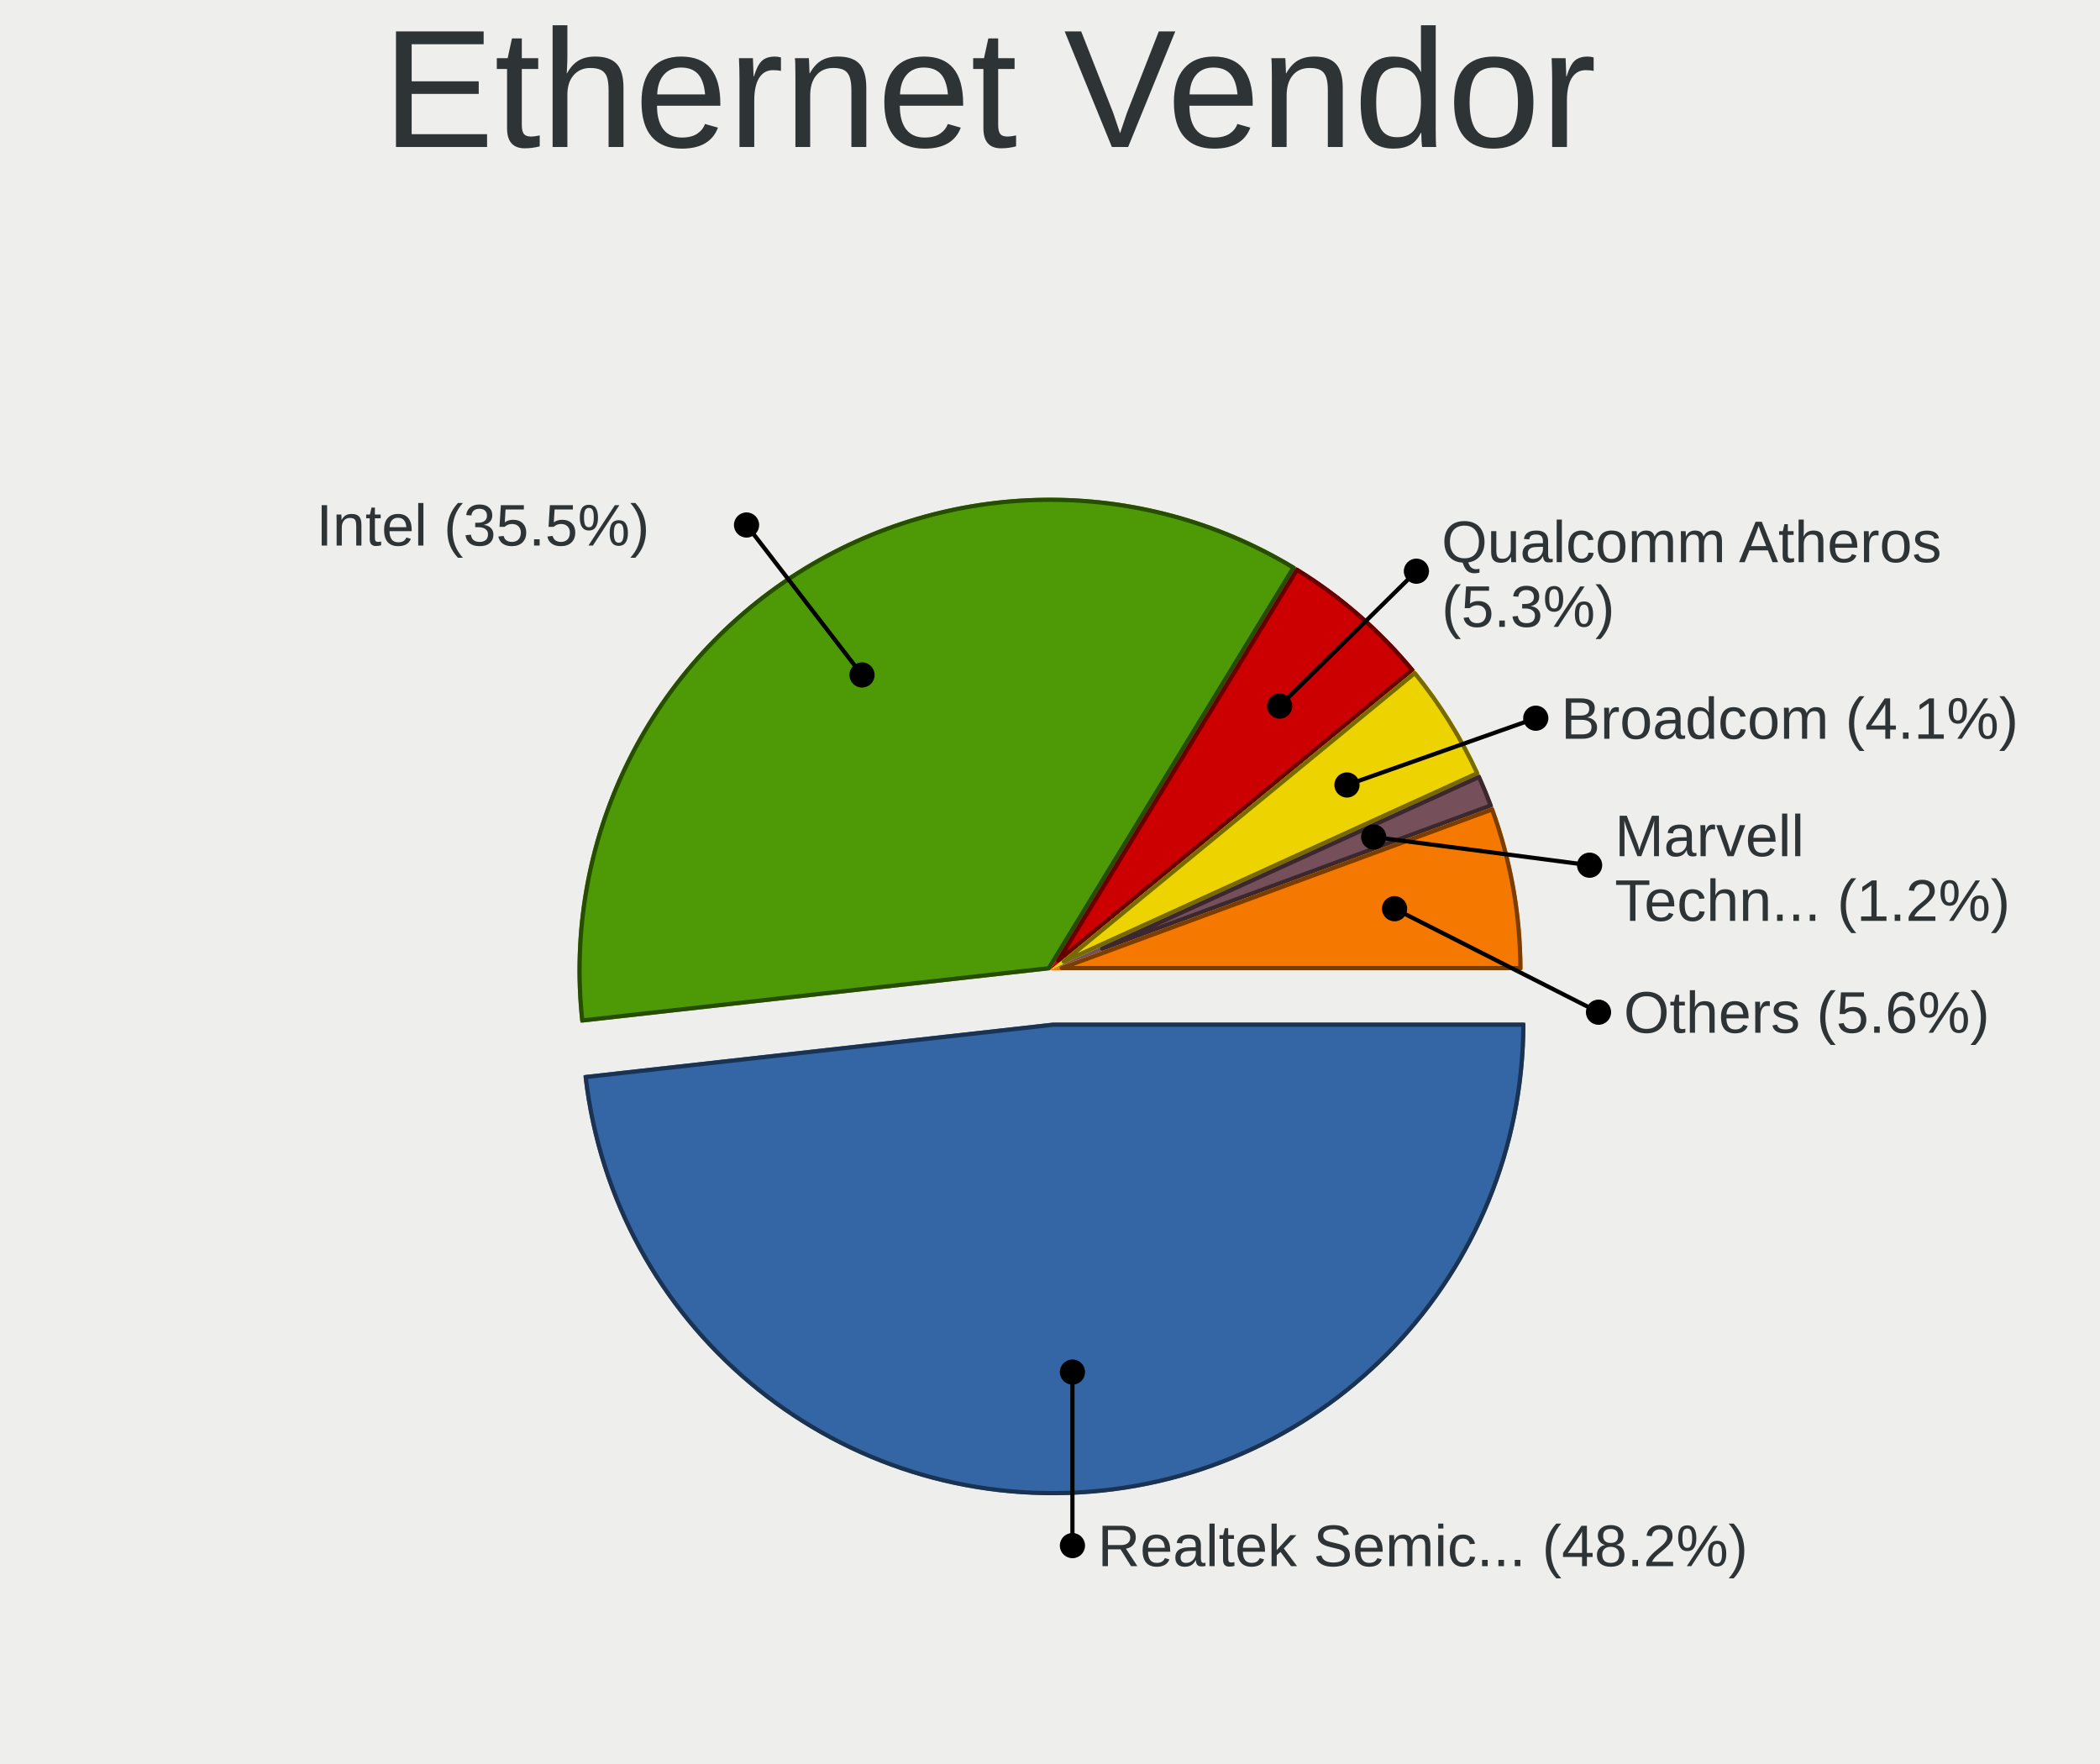
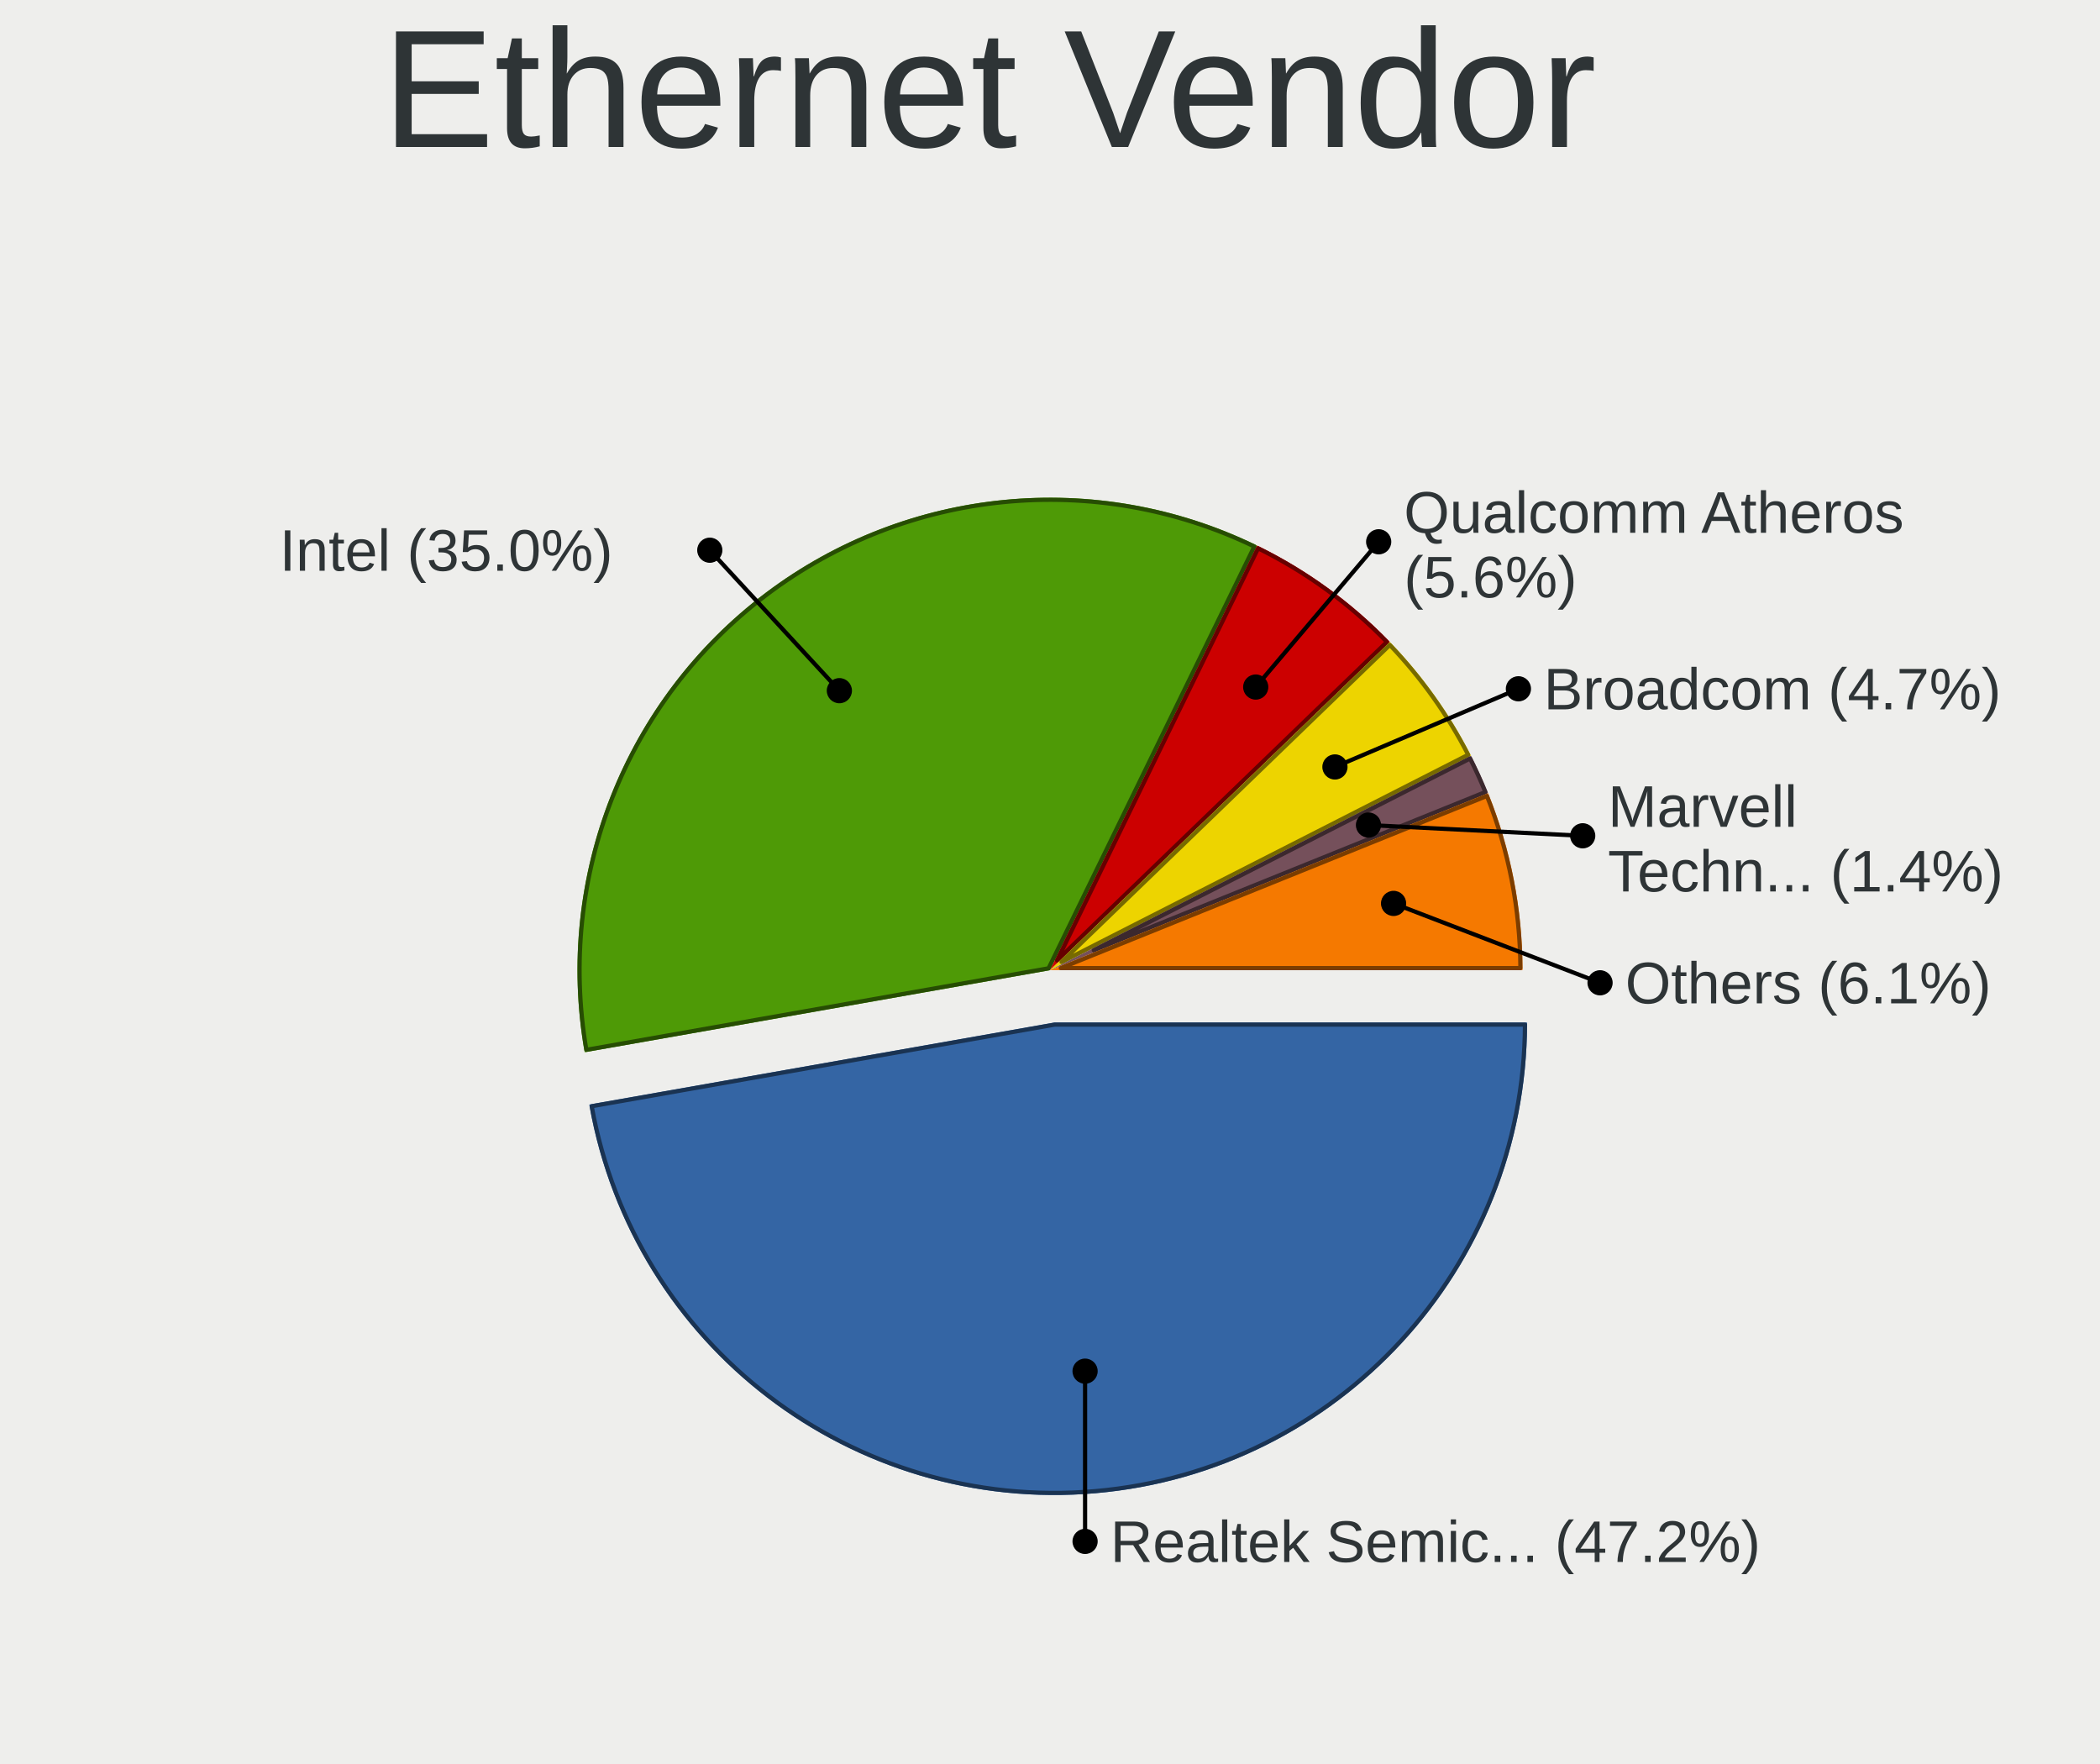
<svg xmlns="http://www.w3.org/2000/svg" width="500" height="420" version="1.0" id="ezcGraph">
  <defs />
  <g id="ezcGraphChart" color-rendering="optimizeQuality" shape-rendering="geometricPrecision" text-rendering="optimizeLegibility">
    <path d=" M 0,420 L 0,0 L 500,0 L 500,420 L 0,420 z " style="fill: #eeeeec; fill-opacity: 1.00; stroke: none;" id="ezcGraphPolygon_1" />
    <path d=" M 0,42 L 0,0 L 500,0 L 500,42 L 0,42 z " style="fill: #000000; fill-opacity: 0.00; stroke: none;" id="ezcGraphPolygon_2" />
-     <path d="M 250.70,243.48 L 363.20,243.48 A 112.50,112.50 0 0,1 138.90,256.00 z" style="fill: #3465a4; fill-opacity: 1.00; stroke: none; cursor: pointer;" id="ezcGraphCircleSector_4" />
-     <path d="M 250.72,243.98 L 362.70,243.98 A 112.00,112.00 0 0,1 139.45,256.44 z" style="fill: none; stroke: #1a3352; stroke-width: 1; stroke-opacity: 1.00; stroke-linecap: round; stroke-linejoin: round;" id="ezcGraphCircleSector_5" />
-     <path d="M 250.00,231.00 L 138.20,243.52 A 112.50,112.50 0 0,1 308.65,135.00 z" style="fill: #4e9a06; fill-opacity: 1.00; stroke: none; cursor: pointer;" id="ezcGraphCircleSector_6" />
-     <path d="M 249.70,230.53 L 138.64,242.97 A 112.00,112.00 0 0,1 307.96,135.16 z" style="fill: none; stroke: #274d03; stroke-width: 1; stroke-opacity: 1.00; stroke-linecap: round; stroke-linejoin: round;" id="ezcGraphCircleSector_7" />
-     <path d="M 250.00,231.00 L 308.65,135.00 A 112.50,112.50 0 0,1 336.92,159.58 z" style="fill: #cc0000; fill-opacity: 1.00; stroke: none; cursor: pointer;" id="ezcGraphCircleSector_8" />
-     <path d="M 251.97,228.73 L 308.81,135.68 A 112.00,112.00 0 0,1 336.22,159.51 z" style="fill: none; stroke: #660000; stroke-width: 1; stroke-opacity: 1.00; stroke-linecap: round; stroke-linejoin: round;" id="ezcGraphCircleSector_9" />
-     <path d="M 250.00,231.00 L 336.92,159.58 A 112.50,112.50 0 0,1 352.37,184.35 z" style="fill: #edd400; fill-opacity: 1.00; stroke: none; cursor: pointer;" id="ezcGraphCircleSector_10" />
-     <path d="M 253.27,228.96 L 336.85,160.28 A 112.00,112.00 0 0,1 351.71,184.10 z" style="fill: none; stroke: #776a00; stroke-width: 1; stroke-opacity: 1.00; stroke-linecap: round; stroke-linejoin: round;" id="ezcGraphCircleSector_11" />
-     <path d="M 250.00,231.00 L 352.37,184.35 A 112.50,112.50 0 0,1 355.56,192.09 z" style="fill: #75505b; fill-opacity: 1.00; stroke: none; cursor: pointer;" id="ezcGraphCircleSector_12" />
-     <path d="M 262.44,225.88 L 352.13,185.01 A 112.00,112.00 0 0,1 354.91,191.79 z" style="fill: none; stroke: #3b282e; stroke-width: 1; stroke-opacity: 1.00; stroke-linecap: round; stroke-linejoin: round;" id="ezcGraphCircleSector_13" />
-     <path d="M 250.00,231.00 L 355.56,192.09 A 112.50,112.50 0 0,1 362.50,231.00 z" style="fill: #f57900; fill-opacity: 1.00; stroke: none;" id="ezcGraphCircleSector_14" />
-     <path d="M 252.80,230.50 L 355.26,192.73 A 112.00,112.00 0 0,1 362.00,230.50 z" style="fill: none; stroke: #7b3d00; stroke-width: 1; stroke-opacity: 1.00; stroke-linecap: round; stroke-linejoin: round;" id="ezcGraphCircleSector_15" />
-     <path d=" M 205.243,160.706 L 177.75,125" style="fill: none; stroke: #000000; stroke-width: 1; stroke-opacity: 1.00; stroke-linecap: round; stroke-linejoin: round;" id="ezcGraphLine_16" />
-     <ellipse cx="205.243" cy="160.706" rx="3" ry="3" style="fill: #000000; fill-opacity: 1.00; stroke: none;" id="ezcGraphCircle_17" />
-     <ellipse cx="177.75" cy="125" rx="3" ry="3" style="fill: #000000; fill-opacity: 1.00; stroke: none;" id="ezcGraphCircle_18" />
-     <path d=" M 304.678,168.113 L 337.24,136" style="fill: none; stroke: #000000; stroke-width: 1; stroke-opacity: 1.00; stroke-linecap: round; stroke-linejoin: round;" id="ezcGraphLine_20" />
-     <ellipse cx="304.678" cy="168.113" rx="3" ry="3" style="fill: #000000; fill-opacity: 1.00; stroke: none;" id="ezcGraphCircle_21" />
-     <ellipse cx="337.24" cy="136" rx="3" ry="3" style="fill: #000000; fill-opacity: 1.00; stroke: none;" id="ezcGraphCircle_22" />
-     <path d=" M 320.707,186.899 L 365.659,171" style="fill: none; stroke: #000000; stroke-width: 1; stroke-opacity: 1.00; stroke-linecap: round; stroke-linejoin: round;" id="ezcGraphLine_24" />
-     <ellipse cx="320.707" cy="186.899" rx="3" ry="3" style="fill: #000000; fill-opacity: 1.00; stroke: none;" id="ezcGraphCircle_25" />
-     <ellipse cx="365.659" cy="171" rx="3" ry="3" style="fill: #000000; fill-opacity: 1.00; stroke: none;" id="ezcGraphCircle_26" />
-     <path d=" M 327.064,199.289 L 378.474,206" style="fill: none; stroke: #000000; stroke-width: 1; stroke-opacity: 1.00; stroke-linecap: round; stroke-linejoin: round;" id="ezcGraphLine_28" />
-     <ellipse cx="327.064" cy="199.289" rx="3" ry="3" style="fill: #000000; fill-opacity: 1.00; stroke: none;" id="ezcGraphCircle_29" />
-     <ellipse cx="378.474" cy="206" rx="3" ry="3" style="fill: #000000; fill-opacity: 1.00; stroke: none;" id="ezcGraphCircle_30" />
-     <path d=" M 332.037,216.36 L 380.599,241" style="fill: none; stroke: #000000; stroke-width: 1; stroke-opacity: 1.00; stroke-linecap: round; stroke-linejoin: round;" id="ezcGraphLine_32" />
-     <ellipse cx="332.037" cy="216.36" rx="3" ry="3" style="fill: #000000; fill-opacity: 1.00; stroke: none;" id="ezcGraphCircle_33" />
-     <ellipse cx="380.599" cy="241" rx="3" ry="3" style="fill: #000000; fill-opacity: 1.00; stroke: none;" id="ezcGraphCircle_34" />
-     <path d=" M 255.342,326.684 L 255.342,368" style="fill: none; stroke: #000000; stroke-width: 1; stroke-opacity: 1.00; stroke-linecap: round; stroke-linejoin: round;" id="ezcGraphLine_36" />
-     <ellipse cx="255.342" cy="326.684" rx="3" ry="3" style="fill: #000000; fill-opacity: 1.00; stroke: none;" id="ezcGraphCircle_37" />
-     <ellipse cx="255.342" cy="368" rx="3" ry="3" style="fill: #000000; fill-opacity: 1.00; stroke: none;" id="ezcGraphCircle_38" />
+     <path d="M 251.09,243.45 L 363.59,243.45 A 112.50,112.50 0 0,1 140.30,262.99 z" style="fill: #3465a4; fill-opacity: 1.00; stroke: none; cursor: pointer;" id="ezcGraphCircleSector_4" />
+     <path d="M 251.13,243.95 L 363.09,243.95 A 112.00,112.00 0 0,1 140.88,263.39 z" style="fill: none; stroke: #1a3352; stroke-width: 1; stroke-opacity: 1.00; stroke-linecap: round; stroke-linejoin: round;" id="ezcGraphCircleSector_5" />
+     <path d="M 250.00,231.00 L 139.21,250.54 A 112.50,112.50 0 0,1 299.32,129.89 z" style="fill: #4e9a06; fill-opacity: 1.00; stroke: none; cursor: pointer;" id="ezcGraphCircleSector_6" />
+     <path d="M 249.66,230.55 L 139.61,249.96 A 112.00,112.00 0 0,1 298.65,130.12 z" style="fill: none; stroke: #274d03; stroke-width: 1; stroke-opacity: 1.00; stroke-linecap: round; stroke-linejoin: round;" id="ezcGraphCircleSector_7" />
+     <path d="M 250.00,231.00 L 299.32,129.89 A 112.50,112.50 0 0,1 330.93,152.85 z" style="fill: #cc0000; fill-opacity: 1.00; stroke: none; cursor: pointer;" id="ezcGraphCircleSector_8" />
+     <path d="M 251.69,228.67 L 299.55,130.55 A 112.00,112.00 0 0,1 330.22,152.84 z" style="fill: none; stroke: #660000; stroke-width: 1; stroke-opacity: 1.00; stroke-linecap: round; stroke-linejoin: round;" id="ezcGraphCircleSector_9" />
+     <path d="M 250.00,231.00 L 330.93,152.85 A 112.50,112.50 0 0,1 350.24,179.93 z" style="fill: #edd400; fill-opacity: 1.00; stroke: none; cursor: pointer;" id="ezcGraphCircleSector_10" />
+     <path d="M 252.75,229.04 L 330.91,153.56 A 112.00,112.00 0 0,1 349.57,179.71 z" style="fill: none; stroke: #776a00; stroke-width: 1; stroke-opacity: 1.00; stroke-linecap: round; stroke-linejoin: round;" id="ezcGraphCircleSector_11" />
+     <path d="M 250.00,231.00 L 350.24,179.93 A 112.50,112.50 0 0,1 354.31,188.86 z" style="fill: #75505b; fill-opacity: 1.00; stroke: none; cursor: pointer;" id="ezcGraphCircleSector_12" />
+     <path d="M 260.43,226.25 L 350.02,180.60 A 112.00,112.00 0 0,1 353.66,188.58 z" style="fill: none; stroke: #3b282e; stroke-width: 1; stroke-opacity: 1.00; stroke-linecap: round; stroke-linejoin: round;" id="ezcGraphCircleSector_13" />
+     <path d="M 250.00,231.00 L 354.31,188.86 A 112.50,112.50 0 0,1 362.50,231.00 z" style="fill: #f57900; fill-opacity: 1.00; stroke: none;" id="ezcGraphCircleSector_14" />
+     <path d="M 252.57,230.50 L 354.03,189.51 A 112.00,112.00 0 0,1 362.00,230.50 z" style="fill: none; stroke: #7b3d00; stroke-width: 1; stroke-opacity: 1.00; stroke-linecap: round; stroke-linejoin: round;" id="ezcGraphCircleSector_15" />
+     <path d=" M 199.849,164.447 L 169,131" style="fill: none; stroke: #000000; stroke-width: 1; stroke-opacity: 1.00; stroke-linecap: round; stroke-linejoin: round;" id="ezcGraphLine_16" />
+     <ellipse cx="199.849" cy="164.447" rx="3" ry="3" style="fill: #000000; fill-opacity: 1.00; stroke: none;" id="ezcGraphCircle_17" />
+     <ellipse cx="169" cy="131" rx="3" ry="3" style="fill: #000000; fill-opacity: 1.00; stroke: none;" id="ezcGraphCircle_18" />
+     <path d=" M 298.982,163.582 L 328.257,129" style="fill: none; stroke: #000000; stroke-width: 1; stroke-opacity: 1.00; stroke-linecap: round; stroke-linejoin: round;" id="ezcGraphLine_20" />
+     <ellipse cx="298.982" cy="163.582" rx="3" ry="3" style="fill: #000000; fill-opacity: 1.00; stroke: none;" id="ezcGraphCircle_21" />
+     <ellipse cx="328.257" cy="129" rx="3" ry="3" style="fill: #000000; fill-opacity: 1.00; stroke: none;" id="ezcGraphCircle_22" />
+     <path d=" M 317.843,182.608 L 361.527,164" style="fill: none; stroke: #000000; stroke-width: 1; stroke-opacity: 1.00; stroke-linecap: round; stroke-linejoin: round;" id="ezcGraphLine_24" />
+     <ellipse cx="317.843" cy="182.608" rx="3" ry="3" style="fill: #000000; fill-opacity: 1.00; stroke: none;" id="ezcGraphCircle_25" />
+     <ellipse cx="361.527" cy="164" rx="3" ry="3" style="fill: #000000; fill-opacity: 1.00; stroke: none;" id="ezcGraphCircle_26" />
+     <path d=" M 325.83,196.442 L 376.835,199" style="fill: none; stroke: #000000; stroke-width: 1; stroke-opacity: 1.00; stroke-linecap: round; stroke-linejoin: round;" id="ezcGraphLine_28" />
+     <ellipse cx="325.83" cy="196.442" rx="3" ry="3" style="fill: #000000; fill-opacity: 1.00; stroke: none;" id="ezcGraphCircle_29" />
+     <ellipse cx="376.835" cy="199" rx="3" ry="3" style="fill: #000000; fill-opacity: 1.00; stroke: none;" id="ezcGraphCircle_30" />
+     <path d=" M 331.802,215.099 L 380.964,234" style="fill: none; stroke: #000000; stroke-width: 1; stroke-opacity: 1.00; stroke-linecap: round; stroke-linejoin: round;" id="ezcGraphLine_32" />
+     <ellipse cx="331.802" cy="215.099" rx="3" ry="3" style="fill: #000000; fill-opacity: 1.00; stroke: none;" id="ezcGraphCircle_33" />
+     <ellipse cx="380.964" cy="234" rx="3" ry="3" style="fill: #000000; fill-opacity: 1.00; stroke: none;" id="ezcGraphCircle_34" />
+     <path d=" M 258.352,326.469 L 258.352,367" style="fill: none; stroke: #000000; stroke-width: 1; stroke-opacity: 1.00; stroke-linecap: round; stroke-linejoin: round;" id="ezcGraphLine_36" />
+     <ellipse cx="258.352" cy="326.469" rx="3" ry="3" style="fill: #000000; fill-opacity: 1.00; stroke: none;" id="ezcGraphCircle_37" />
+     <ellipse cx="258.352" cy="367" rx="3" ry="3" style="fill: #000000; fill-opacity: 1.00; stroke: none;" id="ezcGraphCircle_38" />
    <g id="ezcGraphTextBox_3">
      <path d=" M 90.5,42 L 90.5,0.5 L 410,0.5 L 410,42 L 90.5,42 z " style="fill: #ffffff; fill-opacity: 0.00; stroke: none;" id="ezcGraphPolygon_40" />
      <text id="ezcGraphTextBox_3_text" x="91" text-length="318px" y="35" style="font-size: 40px; font-family: 'Arial'; fill: #2e3436; fill-opacity: 1.00; stroke: none;">Ethernet Vendor</text>
    </g>
    <g id="ezcGraphTextBox_19" style=" cursor: pointer;">
-       <path d=" M 74.79,133 L 74.79,117.5 L 172.75,117.5 L 172.75,133 L 74.79,133 z " style="fill: #ffffff; fill-opacity: 0.00; stroke: none;" id="ezcGraphPolygon_41" />
-       <text id="ezcGraphTextBox_19_text" x="75.29" text-length="96.46px" y="129.9" style="font-size: 14px; font-family: 'Arial'; fill: #2e3436; fill-opacity: 1.00; stroke: none;">Intel (35.5%)</text>
+       <path d=" M 66.04,139 L 66.04,123.5 L 164,123.5 L 164,139 L 66.04,139 z " style="fill: #ffffff; fill-opacity: 0.00; stroke: none;" id="ezcGraphPolygon_41" />
+       <text id="ezcGraphTextBox_19_text" x="66.54" text-length="96.46px" y="135.9" style="font-size: 14px; font-family: 'Arial'; fill: #2e3436; fill-opacity: 1.00; stroke: none;">Intel (35.0%)</text>
    </g>
    <g id="ezcGraphTextBox_23" style=" cursor: pointer;">
-       <path d=" M 342.74,151.05 L 342.74,121.45 L 462.96,121.45 L 462.96,151.05 L 342.74,151.05 z " style="fill: #ffffff; fill-opacity: 0.00; stroke: none;" id="ezcGraphPolygon_42" />
-       <text id="ezcGraphTextBox_23_text" x="343.24" text-length="118.72px" y="133.85" style="font-size: 14px; font-family: 'Arial'; fill: #2e3436; fill-opacity: 1.00; stroke: none;">Qualcomm Atheros</text>
-       <text id="ezcGraphTextBox_23_text" x="343.24" text-length="44.52px" y="149.25" style="font-size: 14px; font-family: 'Arial'; fill: #2e3436; fill-opacity: 1.00; stroke: none;">(5.3%)</text>
+       <path d=" M 333.757,144.05 L 333.757,114.45 L 453.976,114.45 L 453.976,144.05 L 333.757,144.05 z " style="fill: #ffffff; fill-opacity: 0.00; stroke: none;" id="ezcGraphPolygon_42" />
+       <text id="ezcGraphTextBox_23_text" x="334.257" text-length="118.72px" y="126.85" style="font-size: 14px; font-family: 'Arial'; fill: #2e3436; fill-opacity: 1.00; stroke: none;">Qualcomm Atheros</text>
+       <text id="ezcGraphTextBox_23_text" x="334.257" text-length="44.52px" y="142.25" style="font-size: 14px; font-family: 'Arial'; fill: #2e3436; fill-opacity: 1.00; stroke: none;">(5.6%)</text>
    </g>
    <g id="ezcGraphTextBox_27" style=" cursor: pointer;">
-       <path d=" M 371.159,179 L 371.159,163.5 L 483.959,163.5 L 483.959,179 L 371.159,179 z " style="fill: #ffffff; fill-opacity: 0.00; stroke: none;" id="ezcGraphPolygon_43" />
-       <text id="ezcGraphTextBox_27_text" x="371.659" text-length="111.3px" y="175.9" style="font-size: 14px; font-family: 'Arial'; fill: #2e3436; fill-opacity: 1.00; stroke: none;">Broadcom (4.1%)</text>
+       <path d=" M 367.027,172 L 367.027,156.5 L 479.827,156.5 L 479.827,172 L 367.027,172 z " style="fill: #ffffff; fill-opacity: 0.00; stroke: none;" id="ezcGraphPolygon_43" />
+       <text id="ezcGraphTextBox_27_text" x="367.527" text-length="111.3px" y="168.9" style="font-size: 14px; font-family: 'Arial'; fill: #2e3436; fill-opacity: 1.00; stroke: none;">Broadcom (4.7%)</text>
    </g>
    <g id="ezcGraphTextBox_31" style=" cursor: pointer;">
-       <path d=" M 383.974,221.05 L 383.974,191.45 L 496.774,191.45 L 496.774,221.05 L 383.974,221.05 z " style="fill: #ffffff; fill-opacity: 0.00; stroke: none;" id="ezcGraphPolygon_44" />
-       <text id="ezcGraphTextBox_31_text" x="384.474" text-length="51.94px" y="203.85" style="font-size: 14px; font-family: 'Arial'; fill: #2e3436; fill-opacity: 1.00; stroke: none;">Marvell</text>
-       <text id="ezcGraphTextBox_31_text" x="384.474" text-length="111.3px" y="219.25" style="font-size: 14px; font-family: 'Arial'; fill: #2e3436; fill-opacity: 1.00; stroke: none;">Techn... (1.2%)</text>
+       <path d=" M 382.335,214.05 L 382.335,184.45 L 495.135,184.45 L 495.135,214.05 L 382.335,214.05 z " style="fill: #ffffff; fill-opacity: 0.00; stroke: none;" id="ezcGraphPolygon_44" />
+       <text id="ezcGraphTextBox_31_text" x="382.835" text-length="51.94px" y="196.85" style="font-size: 14px; font-family: 'Arial'; fill: #2e3436; fill-opacity: 1.00; stroke: none;">Marvell</text>
+       <text id="ezcGraphTextBox_31_text" x="382.835" text-length="111.3px" y="212.25" style="font-size: 14px; font-family: 'Arial'; fill: #2e3436; fill-opacity: 1.00; stroke: none;">Techn... (1.4%)</text>
    </g>
    <g id="ezcGraphTextBox_35">
-       <path d=" M 386.099,249 L 386.099,233.5 L 484.059,233.5 L 484.059,249 L 386.099,249 z " style="fill: #ffffff; fill-opacity: 0.00; stroke: none;" id="ezcGraphPolygon_45" />
-       <text id="ezcGraphTextBox_35_text" x="386.599" text-length="96.46px" y="245.9" style="font-size: 14px; font-family: 'Arial'; fill: #2e3436; fill-opacity: 1.00; stroke: none;">Others (5.6%)</text>
+       <path d=" M 386.464,242 L 386.464,226.5 L 484.424,226.5 L 484.424,242 L 386.464,242 z " style="fill: #ffffff; fill-opacity: 0.00; stroke: none;" id="ezcGraphPolygon_45" />
+       <text id="ezcGraphTextBox_35_text" x="386.964" text-length="96.46px" y="238.9" style="font-size: 14px; font-family: 'Arial'; fill: #2e3436; fill-opacity: 1.00; stroke: none;">Others (6.1%)</text>
    </g>
    <g id="ezcGraphTextBox_39" style=" cursor: pointer;">
-       <path d=" M 260.842,376 L 260.842,360.5 L 440.422,360.5 L 440.422,376 L 260.842,376 z " style="fill: #ffffff; fill-opacity: 0.00; stroke: none;" id="ezcGraphPolygon_46" />
-       <text id="ezcGraphTextBox_39_text" x="261.342" text-length="178.08px" y="372.9" style="font-size: 14px; font-family: 'Arial'; fill: #2e3436; fill-opacity: 1.00; stroke: none;">Realtek Semic... (48.2%)</text>
+       <path d=" M 263.852,375 L 263.852,359.5 L 443.432,359.5 L 443.432,375 L 263.852,375 z " style="fill: #ffffff; fill-opacity: 0.00; stroke: none;" id="ezcGraphPolygon_46" />
+       <text id="ezcGraphTextBox_39_text" x="264.352" text-length="178.08px" y="371.9" style="font-size: 14px; font-family: 'Arial'; fill: #2e3436; fill-opacity: 1.00; stroke: none;">Realtek Semic... (47.2%)</text>
    </g>
  </g>
</svg>
